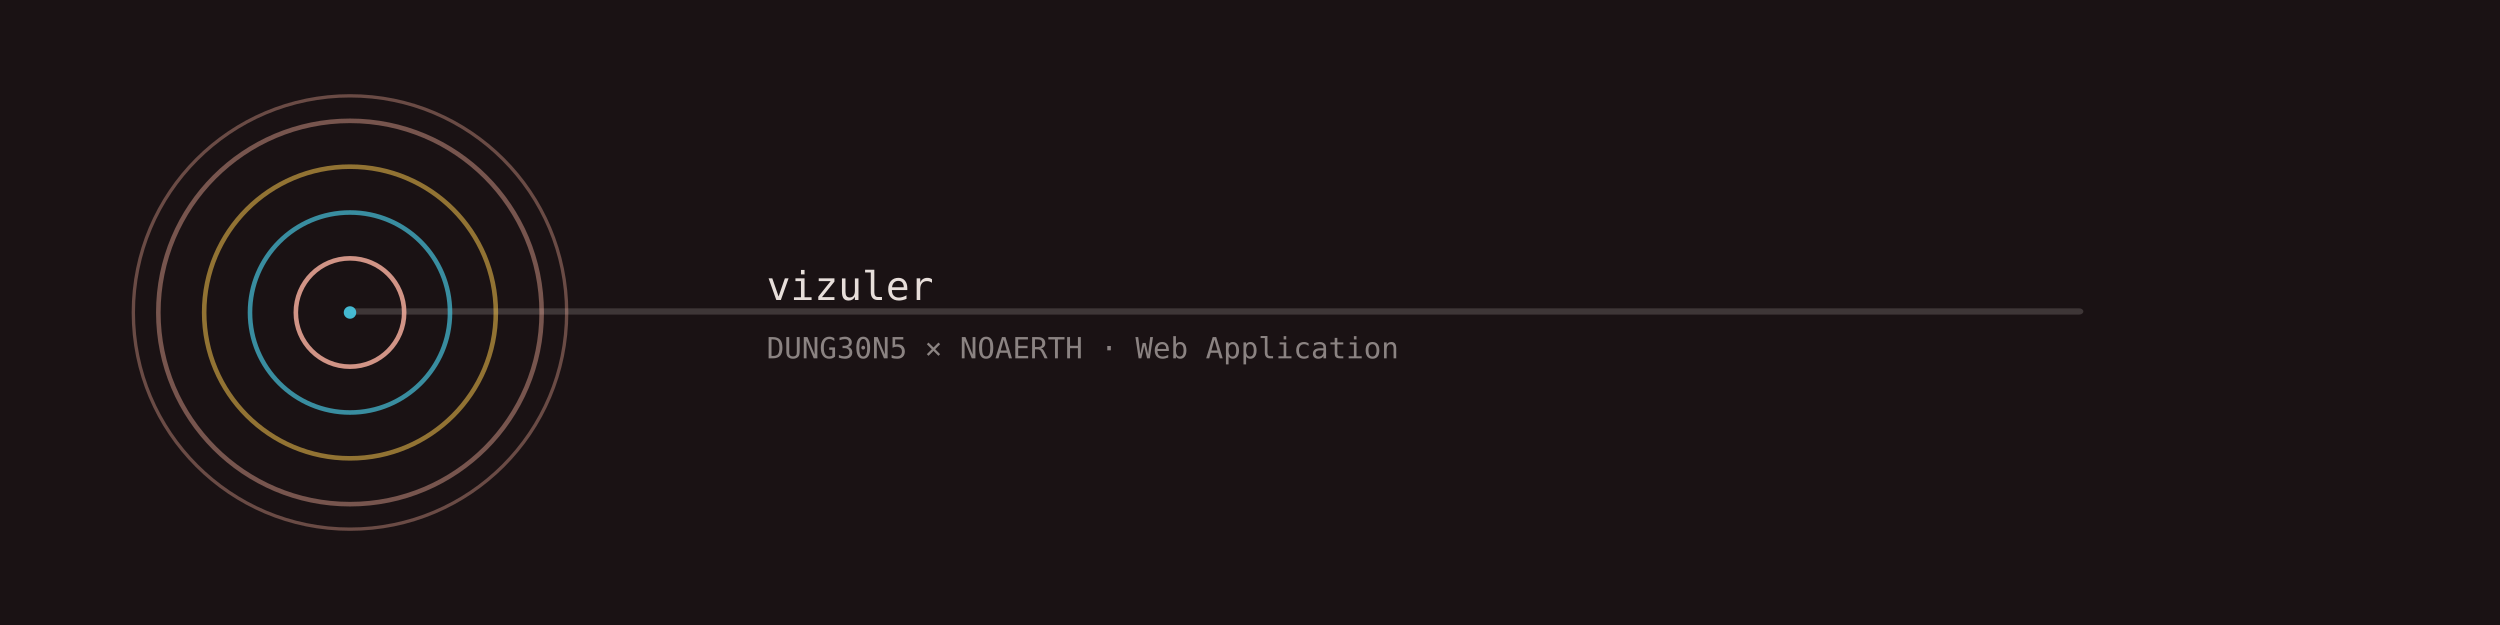
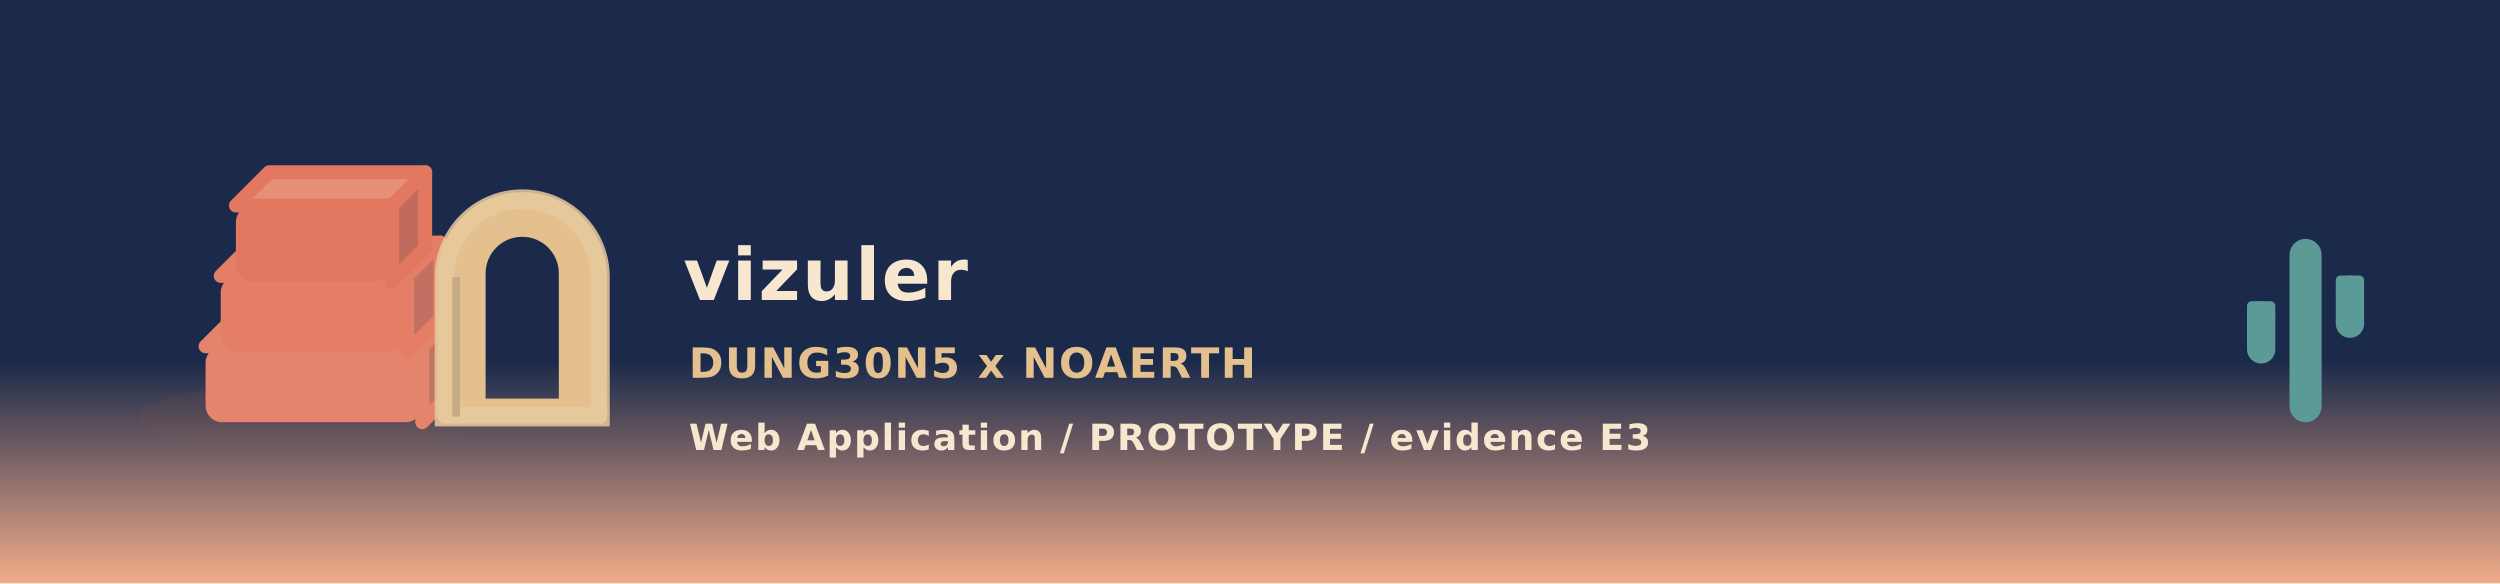
- <svg xmlns="http://www.w3.org/2000/svg" viewBox="0 0 1200 300" width="1200" height="300" role="img" aria-label="vizuler identity object">
-   <rect width="1200" height="300" fill="#1a1214" />
-   <defs>
-     <linearGradient id="gft" x1="0" y1="0" x2="1" y2="1">
-       <stop offset="0%" stop-color="#ffb4a2" />
-       <stop offset="100%" stop-color="#48cae4" />
-     </linearGradient>
-   </defs>
-   <rect x="168.00" y="148.00" width="832.00" height="3.00" rx="2.00" fill="rgba(253,244,240,0.160)" opacity="1.00" />
-   <circle cx="168.00" cy="150.00" r="26.00" fill="none" stroke="rgba(255,180,162,0.800)" stroke-width="2.20" opacity="1.00" />
-   <circle cx="168.00" cy="150.00" r="48.00" fill="none" stroke="rgba(72,202,228,0.670)" stroke-width="2.20" opacity="1.00" />
-   <circle cx="168.00" cy="150.00" r="70.00" fill="none" stroke="rgba(249,199,79,0.540)" stroke-width="2.20" opacity="1.00" />
-   <circle cx="168.00" cy="150.00" r="92.00" fill="none" stroke="rgba(255,180,162,0.410)" stroke-width="2.20" opacity="1.00" />
+ <svg xmlns="http://www.w3.org/2000/svg" width="900" height="210" viewBox="0 0 900 210" role="img" aria-label="vizuler - identity object">
+   <linearGradient id="skyf" x1="0" y1="0" x2="0" y2="1">
+     <stop offset="0" stop-color="#1b2a4a" />
+     <stop offset="0.62" stop-color="#1b2a4a" />
+     <stop offset="1" stop-color="#f3ad8a" />
+   </linearGradient>
+   <rect width="900" height="210" fill="url(#skyf)" />
+   <rect x="0" y="352" width="900" height="-142" fill="#e3c08d" />
+   <rect x="0" y="352" width="900" height="3" fill="#e6c596" />
+   <ellipse cx="112" cy="150" rx="62" ry="12" fill="rgba(138,90,68,0.11)" />
  <g>
-     <circle cx="168.00" cy="150.00" r="104.00" fill="none" stroke="rgba(255,180,162,0.350)" stroke-width="1.60" opacity="1.00" />
-     <animate attributeName="opacity" values="0.25;1.0;0.25" dur="18.0s" begin="0s" repeatCount="indefinite" />
+     <path d="M74,124.67 L152,124.67 L164,112.67 L86,112.67 Z" fill="#e99a82" stroke="#e5846c" stroke-width="5" stroke-linejoin="round" />
+     <path d="M152,124.67 L164,112.67 L164,140 L152,152 Z" fill="#c37566" stroke="#e5846c" stroke-width="5" stroke-linejoin="round" />
+     <rect x="74" y="124.67" width="78" height="27.33" rx="6" fill="#e5846c" />
+     <path d="M79.46,99.33 L146.54,99.33 L158.54,87.33 L91.46,87.33 Z" fill="#e8957d" stroke="#e47e66" stroke-width="5" stroke-linejoin="round" />
+     <path d="M146.54,99.33 L158.54,87.33 L158.54,114.67 L146.54,126.67 Z" fill="#c27061" stroke="#e47e66" stroke-width="5" stroke-linejoin="round" />
+     <rect x="79.46" y="99.33" width="67.08" height="27.33" rx="6" fill="#e47e66" />
+     <path d="M84.92,74 L141.08,74 L153.08,62 L96.92,62 Z" fill="#e79079" stroke="#e37861" stroke-width="5" stroke-linejoin="round" />
+     <path d="M141.08,74 L153.08,62 L153.08,89.33 L141.08,101.33 Z" fill="#c16b5d" stroke="#e37861" stroke-width="5" stroke-linejoin="round" />
+     <rect x="84.92" y="74" width="56.16" height="27.33" rx="6" fill="#e37861" />
+     <animate attributeName="opacity" values="0.72;1;0.72" dur="6s" begin="0s" repeatCount="indefinite" />
  </g>
-   <circle cx="168" cy="150" r="3" fill="rgba(72,202,228,0.900)">
-     <animate attributeName="opacity" values="0.35;0.95;0.35" dur="18.0s" begin="0s" repeatCount="indefinite" />
-   </circle>
-   <text x="368" y="144" font-family="ui-monospace,Menlo,monospace" font-size="19" fill="rgba(253,244,240,0.900)">vizuler</text>
-   <text x="368" y="172" font-family="ui-monospace,Menlo,monospace" font-size="14" fill="rgba(253,244,240,0.500)">DUNG30N5 × NOAERTH · Web Application</text>
+   <path d="M160,150 L160,99.68 A28,28 0 0 1 216,99.68 L216,150 Z M172.32,146 L172.32,98.43 A15.68,15.68 0 0 1 203.68,98.43 L203.68,146 Z" fill="#e3c08d" fill-rule="evenodd" stroke="#e3c08d" stroke-width="5" stroke-linejoin="round" />
+   <path d="M160,150 L160,99.68 A28,28 0 0 1 216,99.68 L216,150 Z" fill="none" stroke="#e8c99d" stroke-width="7" stroke-linecap="round" opacity="0.85" />
+   <rect x="162.8" y="99.68" width="2.8" height="50.32" fill="#c7ab84" />
+   <text x="246" y="108" font-family="Verdana,DejaVu Sans,sans-serif" font-size="26" font-weight="700" letter-spacing="0.6" fill="#f6e7ce" text-anchor="start">vizuler</text>
+   <text x="248" y="136" font-family="Verdana,DejaVu Sans,sans-serif" font-size="15" font-weight="700" letter-spacing="0.6" fill="#e3c08d" text-anchor="start">DUNG30N5 x NOAERTH</text>
+   <text x="248" y="162" font-family="Verdana,DejaVu Sans,sans-serif" font-size="13" font-weight="700" letter-spacing="0.6" fill="#f6e7ce" text-anchor="start">Web Application  /  PROTOTYPE  /  evidence E3</text>
+   <rect x="824.22" y="86" width="11.56" height="66" rx="5.78" fill="#5b9a97" />
+   <rect x="808.92" y="108.44" width="10.2" height="22.44" rx="5.1" fill="#5b9a97" />
+   <rect x="808.92" y="108.44" width="10.2" height="6.6" rx="1.7" fill="#5b9a97" />
+   <rect x="840.88" y="99.2" width="10.2" height="22.44" rx="5.1" fill="#5b9a97" />
+   <rect x="840.88" y="99.2" width="10.2" height="6.6" rx="1.7" fill="#5b9a97" />
</svg>
